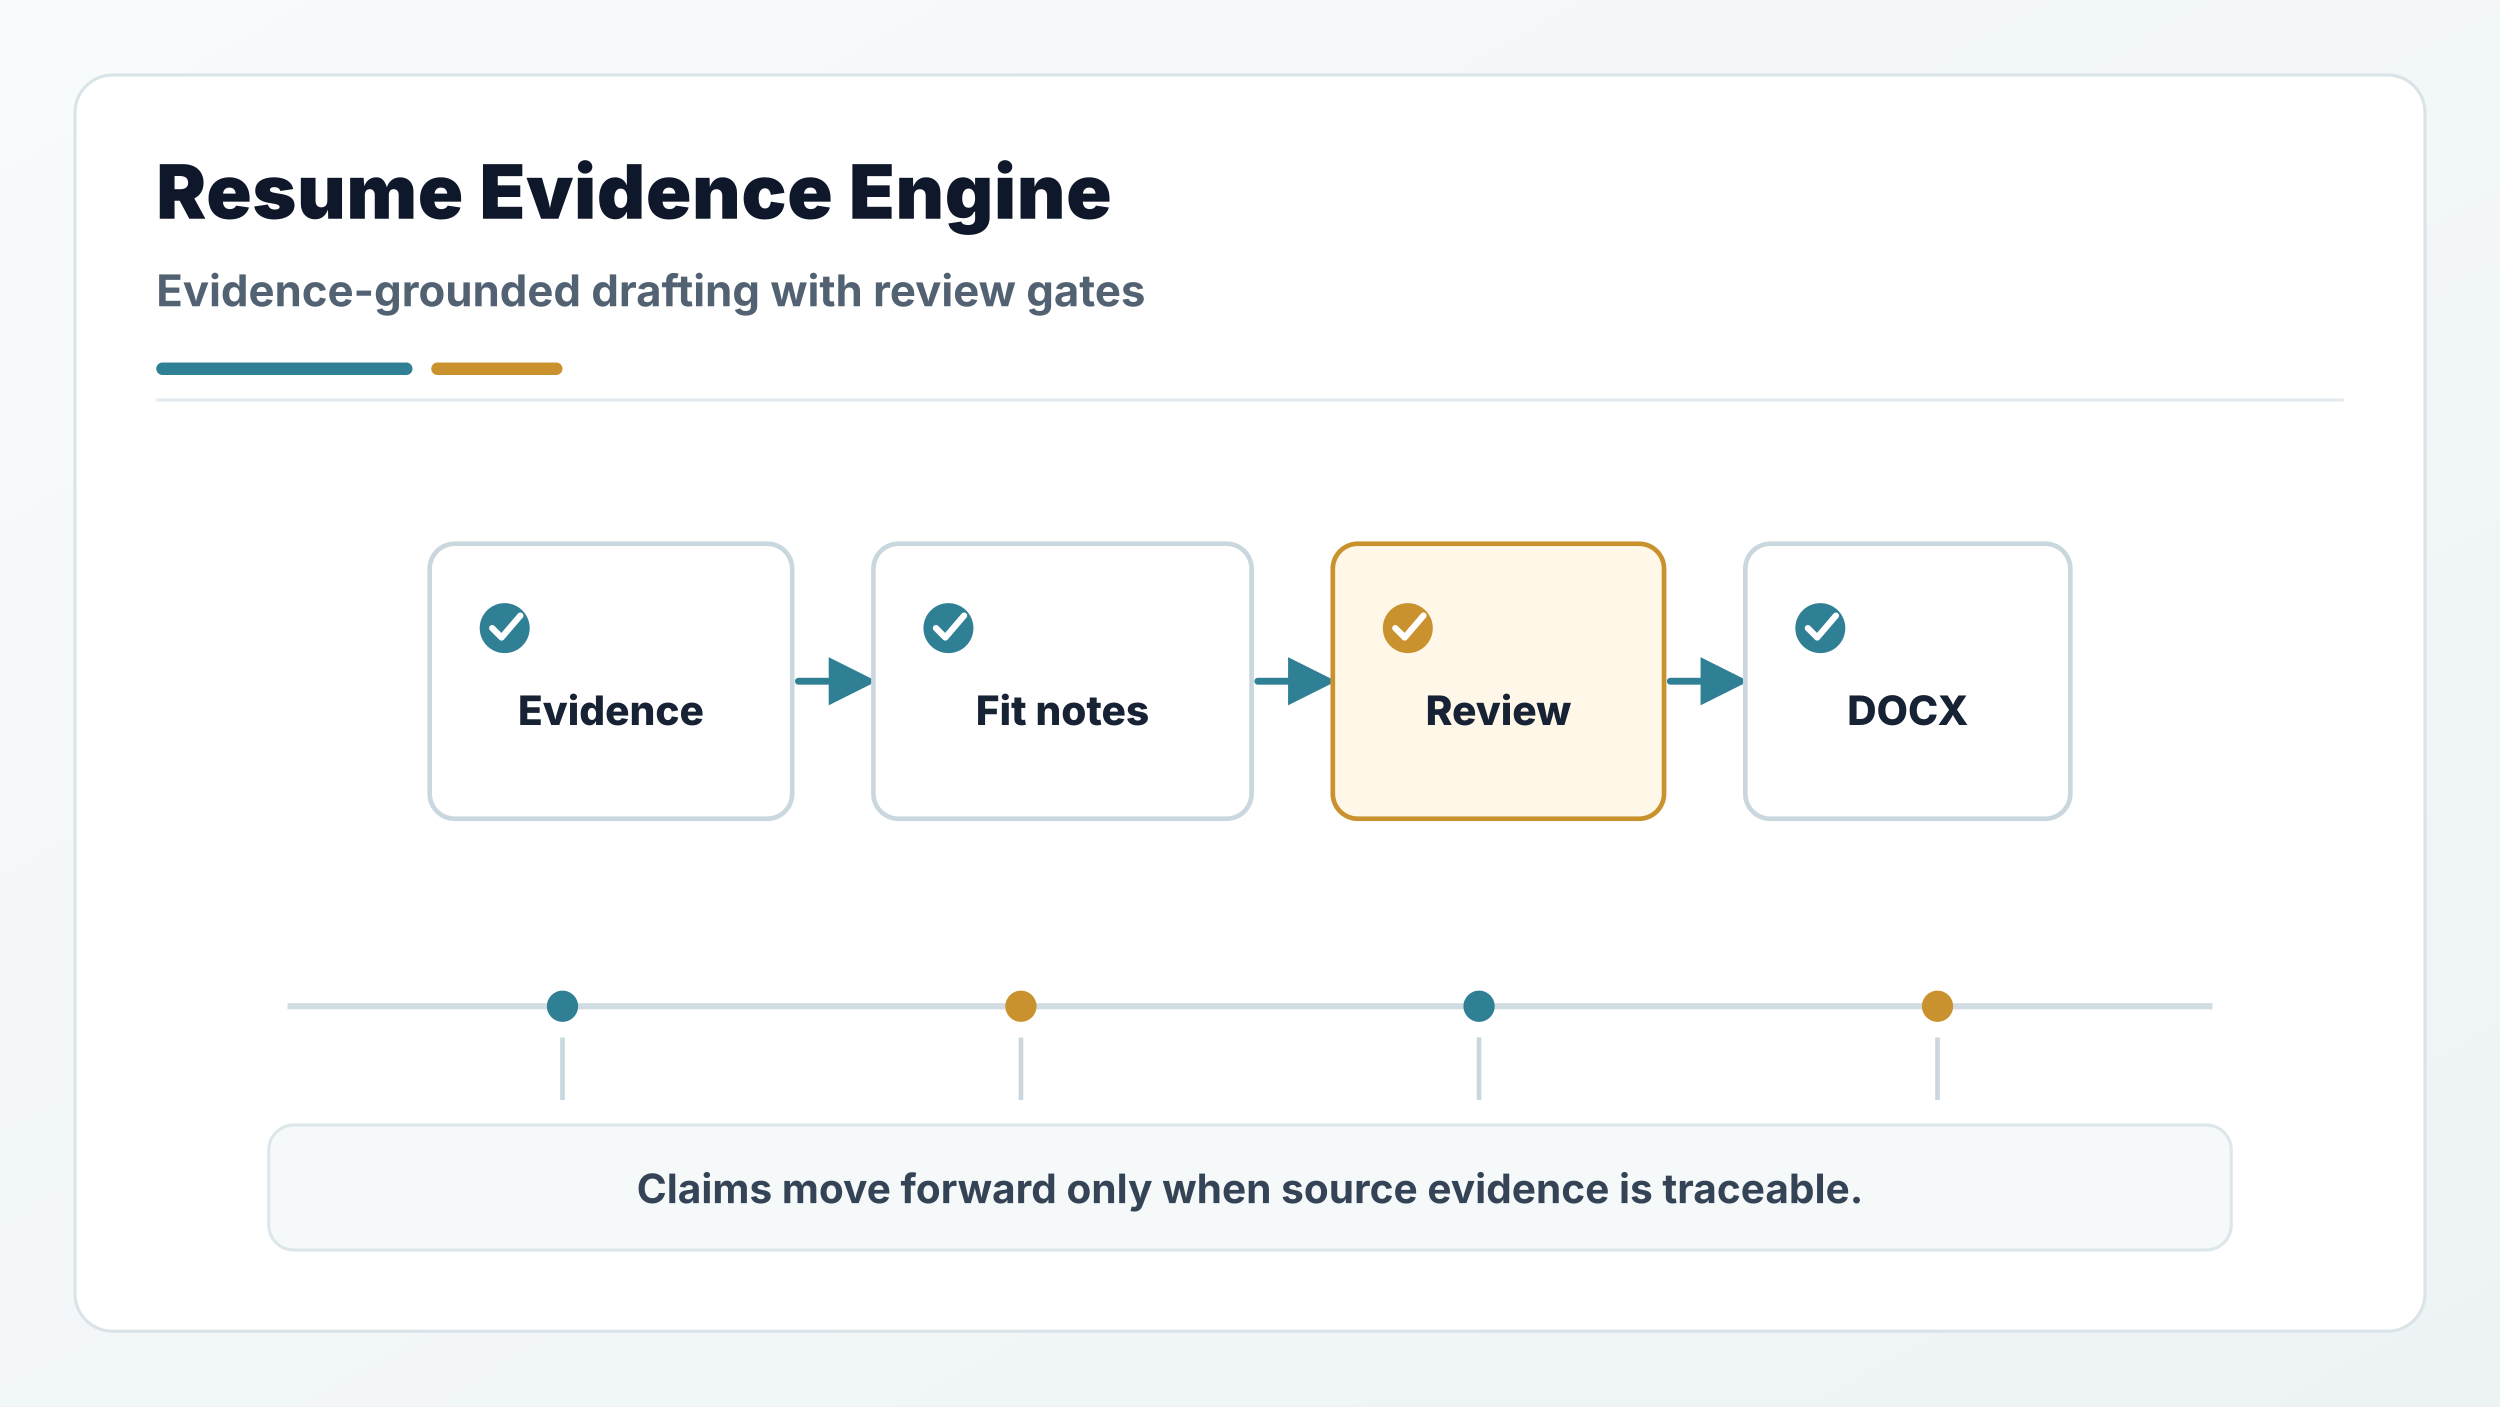
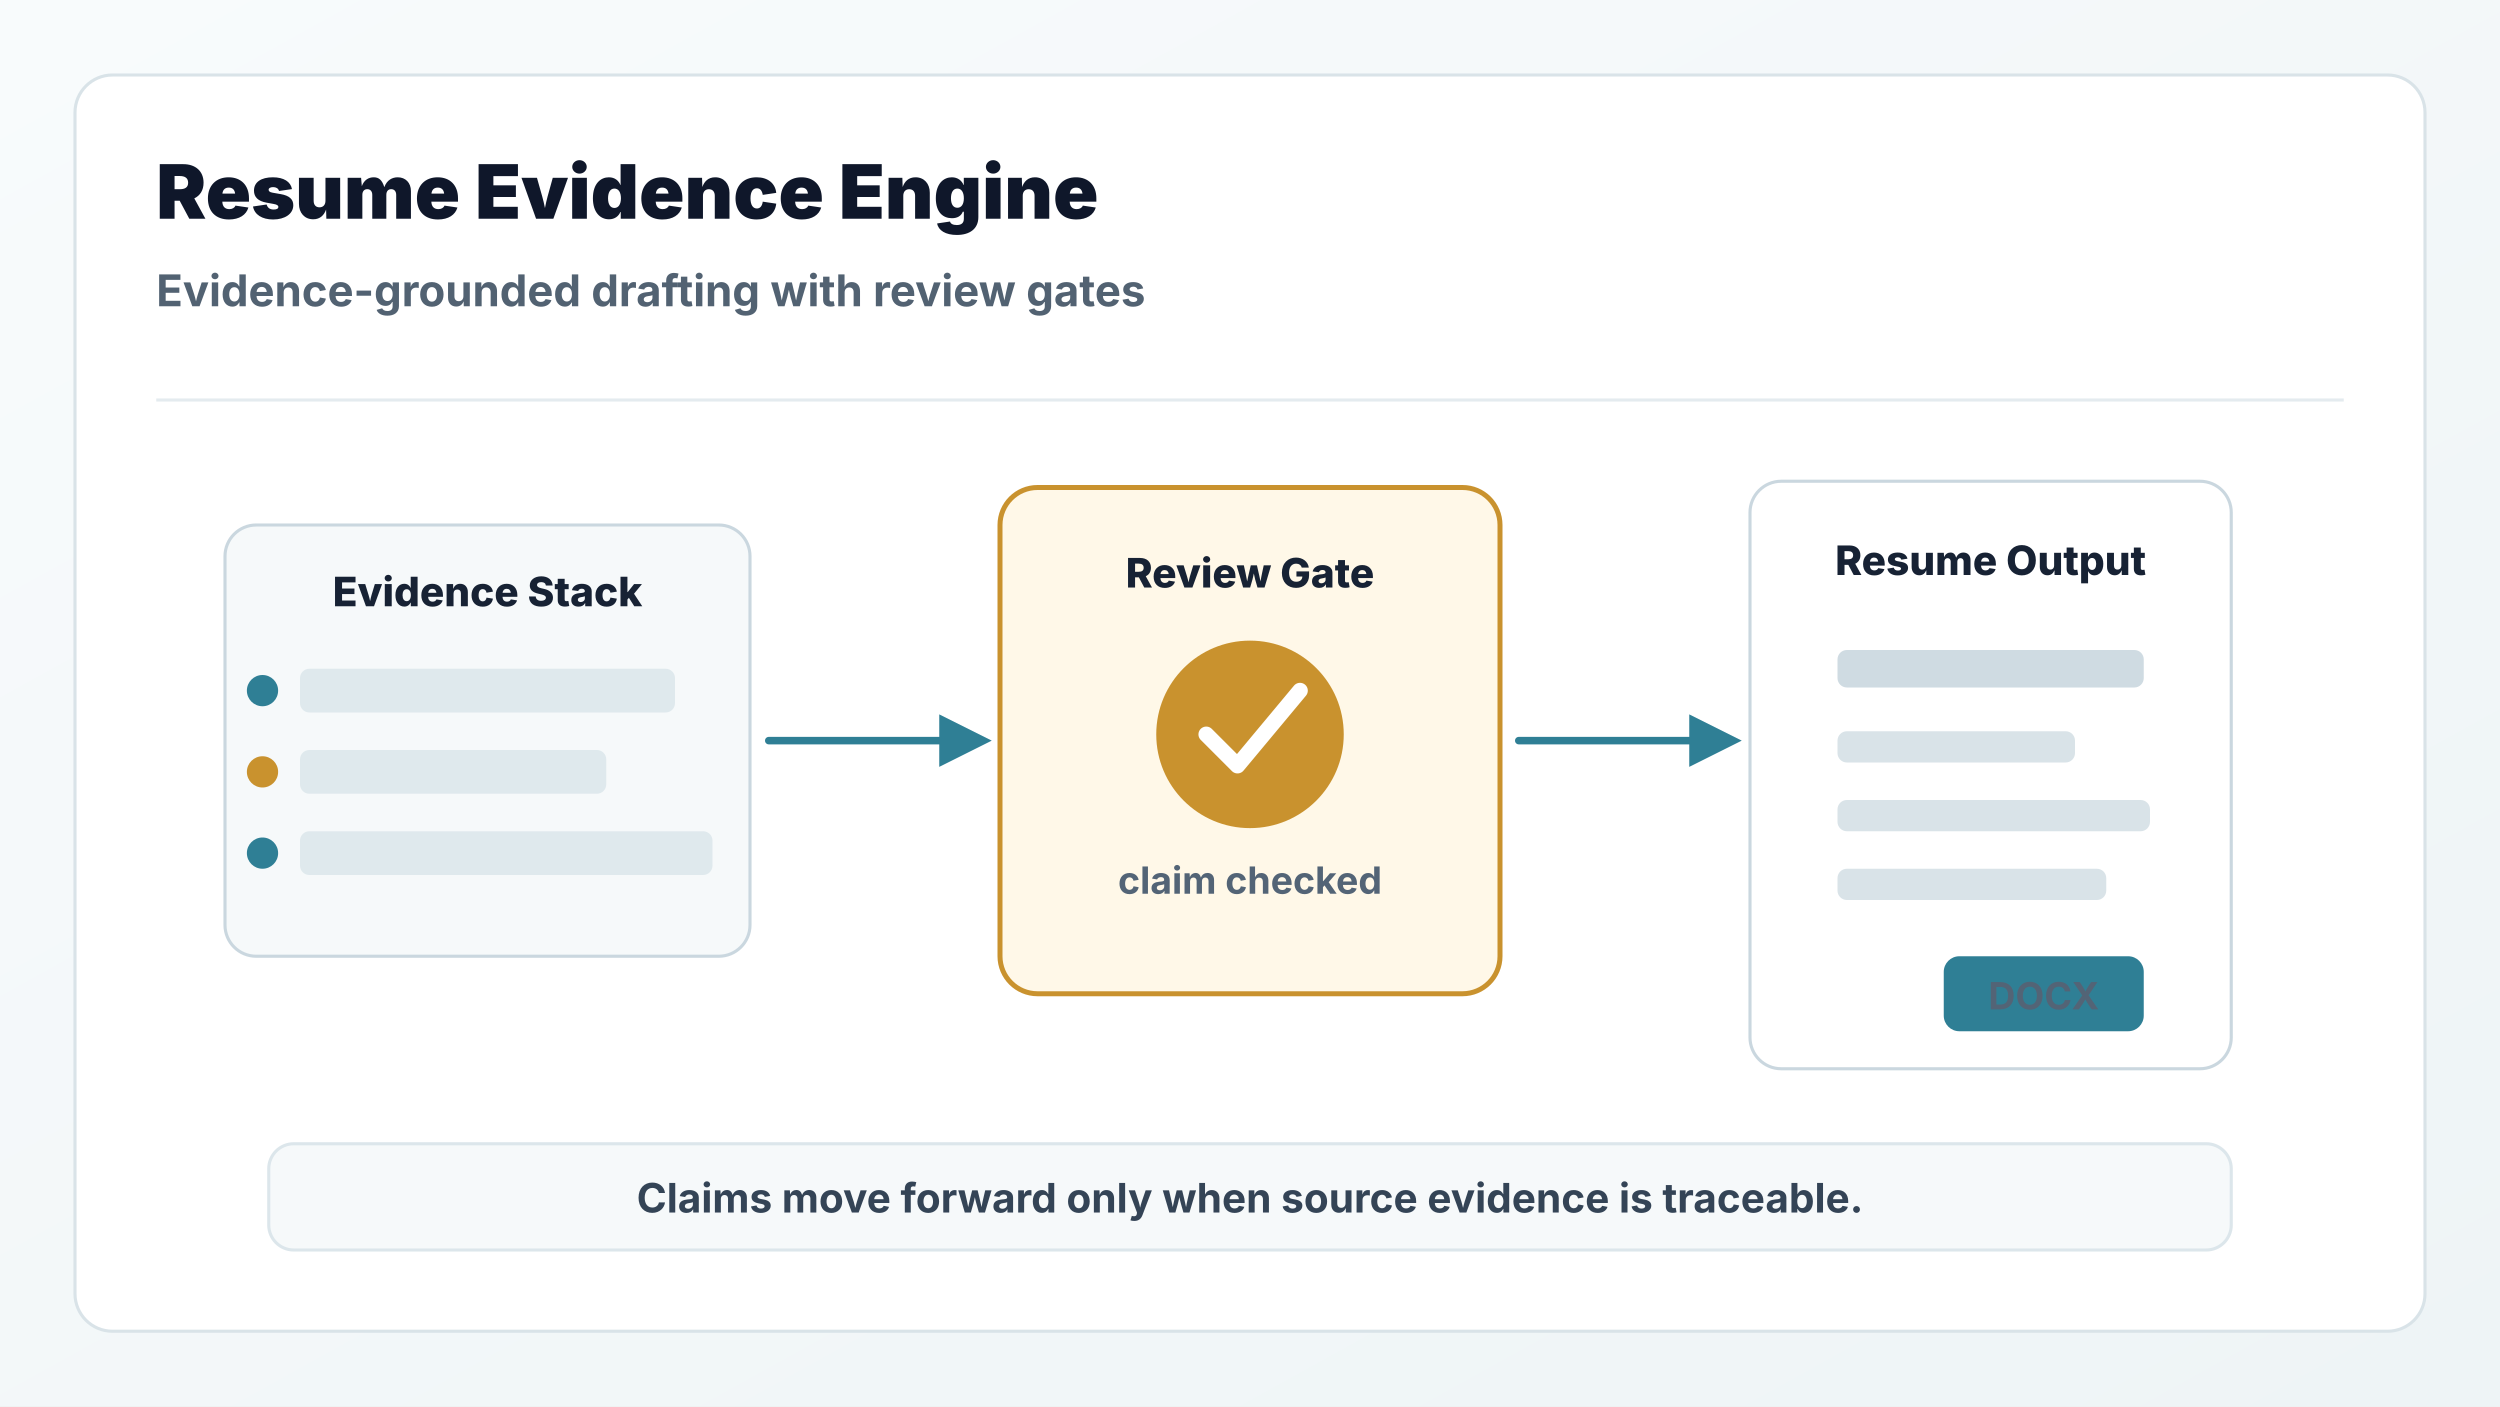
- <svg xmlns="http://www.w3.org/2000/svg" viewBox="0 0 800 450" role="img" aria-label="Resume Evidence Engine: Evidence-grounded drafting with review gates.">
+ <svg xmlns="http://www.w3.org/2000/svg" viewBox="0 0 800 450" role="img" aria-label="Resume Evidence Engine: evidence records and fit notes pass through review before resume and DOCX output.">
  <defs>
    <linearGradient id="bg" x1="0" y1="0" x2="1" y2="1">
      <stop offset="0" stop-color="#f8fbfc" />
-       <stop offset="1" stop-color="#edf3f5" />
+       <stop offset="1" stop-color="#eef4f6" />
    </linearGradient>
    <marker id="arrow" viewBox="0 0 10 10" refX="8" refY="5" markerWidth="7" markerHeight="7" orient="auto">
      <path d="M0 0 L10 5 L0 10 z" fill="#2f7f95" />
    </marker>
    <style>
-       .title{font-family:Inter,Segoe UI,Arial,sans-serif;font-size:24px;font-weight:850;fill:#0f172a;letter-spacing:.2px}
+       .title{font-family:Inter,Segoe UI,Arial,sans-serif;font-size:24px;font-weight:850;fill:#0f172a}
      .sub{font-family:Inter,Segoe UI,Arial,sans-serif;font-size:14px;font-weight:700;fill:#526272}
-       .step{font-family:Inter,Segoe UI,Arial,sans-serif;font-size:13px;font-weight:800;fill:#172234}
+       .label{font-family:Inter,Segoe UI,Arial,sans-serif;font-size:13px;font-weight:800;fill:#172234}
+       .note{font-family:Inter,Segoe UI,Arial,sans-serif;font-size:12px;font-weight:750;fill:#536476}
      .footer{font-family:Inter,Segoe UI,Arial,sans-serif;font-size:13px;font-weight:750;fill:#344456}
-       .flow{fill:none;stroke:#2f7f95;stroke-width:2.2;stroke-linecap:round}
-       .rail{fill:none;stroke:#d2dde3;stroke-width:2}
-       .tick{stroke:#cad7df;stroke-width:1.5}
+       .flow{fill:none;stroke:#2f7f95;stroke-width:2.4;stroke-linecap:round}
    </style>
  </defs>
  <rect width="800" height="450" fill="url(#bg)" />
  <rect x="24" y="24" width="752" height="402" rx="12" fill="#fff" stroke="#d9e3e8" />
  <text x="50" y="70" class="title">Resume Evidence Engine</text>
  <text x="50" y="98" class="sub">Evidence-grounded drafting with review gates</text>
  <line x1="50" y1="128" x2="750" y2="128" stroke="#e4ebef" />
-   <path d="M92 322 H708" class="rail" />
-   <circle cx="180.0" cy="322" r="5" fill="#2f7f95" />
-   <line x1="180.0" y1="332" x2="180.0" y2="352" class="tick" />
-   <circle cx="326.7" cy="322" r="5" fill="#c9922e" />
-   <line x1="326.7" y1="332" x2="326.7" y2="352" class="tick" />
-   <circle cx="473.3" cy="322" r="5" fill="#2f7f95" />
-   <line x1="473.3" y1="332" x2="473.3" y2="352" class="tick" />
-   <circle cx="620.0" cy="322" r="5" fill="#c9922e" />
-   <line x1="620.0" y1="332" x2="620.0" y2="352" class="tick" />
-   <path d="M255.5 218 H277.5" class="flow" marker-end="url(#arrow)" />
-   <path d="M402.5 218 H424.5" class="flow" marker-end="url(#arrow)" />
-   <path d="M534.5 218 H556.5" class="flow" marker-end="url(#arrow)" />
  <g>
-     <rect x="137.5" y="174" width="116" height="88" rx="8" fill="#ffffff" stroke="#cad7df" stroke-width="1.5" />
-     <circle cx="161.5" cy="201" r="8" fill="#2f7f95" />
-     <path d="M157.5 201 l3 3 l6 -7" fill="none" stroke="#fff" stroke-width="2" stroke-linecap="round" stroke-linejoin="round" />
-     <text x="195.5" y="232" text-anchor="middle" class="step">Evidence</text>
+     <rect x="72" y="168" width="168" height="138" rx="10" fill="#f6f9fa" stroke="#cad7df" />
+     <text x="156" y="194" text-anchor="middle" class="label">Evidence Stack</text>
+     <rect x="96" y="214" width="120" height="14" rx="3" fill="#dfe9ed" />
+     <rect x="96" y="240" width="98" height="14" rx="3" fill="#dfe9ed" />
+     <rect x="96" y="266" width="132" height="14" rx="3" fill="#dfe9ed" />
+     <circle cx="84" cy="221" r="5" fill="#2f7f95" />
+     <circle cx="84" cy="247" r="5" fill="#c9922e" />
+     <circle cx="84" cy="273" r="5" fill="#2f7f95" />
  </g>
+   <path d="M246 237 H314" class="flow" marker-end="url(#arrow)" />
  <g>
-     <rect x="279.5" y="174" width="121" height="88" rx="8" fill="#ffffff" stroke="#cad7df" stroke-width="1.5" />
-     <circle cx="303.5" cy="201" r="8" fill="#2f7f95" />
-     <path d="M299.5 201 l3 3 l6 -7" fill="none" stroke="#fff" stroke-width="2" stroke-linecap="round" stroke-linejoin="round" />
-     <text x="340.0" y="232" text-anchor="middle" class="step">Fit notes</text>
+     <rect x="320" y="156" width="160" height="162" rx="12" fill="#fff8e8" stroke="#c9922e" stroke-width="1.6" />
+     <text x="400" y="188" text-anchor="middle" class="label">Review Gate</text>
+     <circle cx="400" cy="235" r="30" fill="#c9922e" />
+     <path d="M386 235 l10 10 l20 -24" fill="none" stroke="#fff" stroke-width="5" stroke-linecap="round" stroke-linejoin="round" />
+     <text x="400" y="286" text-anchor="middle" class="note">claim checked</text>
  </g>
+   <path d="M486 237 H554" class="flow" marker-end="url(#arrow)" />
  <g>
-     <rect x="426.5" y="174" width="106" height="88" rx="8" fill="#fff8e8" stroke="#c9922e" stroke-width="1.5" />
-     <circle cx="450.5" cy="201" r="8" fill="#c9922e" />
-     <path d="M446.5 201 l3 3 l6 -7" fill="none" stroke="#fff" stroke-width="2" stroke-linecap="round" stroke-linejoin="round" />
-     <text x="479.5" y="232" text-anchor="middle" class="step">Review</text>
+     <rect x="560" y="154" width="154" height="188" rx="10" fill="#ffffff" stroke="#cad7df" />
+     <text x="637" y="184" text-anchor="middle" class="label">Resume Output</text>
+     <rect x="588" y="208" width="98" height="12" rx="3" fill="#cfdbe2" />
+     <rect x="588" y="234" width="76" height="10" rx="3" fill="#d9e3e8" />
+     <rect x="588" y="256" width="100" height="10" rx="3" fill="#d9e3e8" />
+     <rect x="588" y="278" width="86" height="10" rx="3" fill="#d9e3e8" />
+     <rect x="622" y="306" width="64" height="24" rx="5" fill="#2f7f95" />
+     <text x="654" y="323" text-anchor="middle" class="note" fill="#fff">DOCX</text>
  </g>
-   <g>
-     <rect x="558.5" y="174" width="104" height="88" rx="8" fill="#ffffff" stroke="#cad7df" stroke-width="1.5" />
-     <circle cx="582.5" cy="201" r="8" fill="#2f7f95" />
-     <path d="M578.5 201 l3 3 l6 -7" fill="none" stroke="#fff" stroke-width="2" stroke-linecap="round" stroke-linejoin="round" />
-     <text x="610.5" y="232" text-anchor="middle" class="step">DOCX</text>
-   </g>
-   <rect x="86" y="360" width="628" height="40" rx="8" fill="#f6f9fa" stroke="#dce6eb" />
-   <text x="400" y="385" text-anchor="middle" class="footer">Claims move forward only when source evidence is traceable.</text>
-   <rect x="50" y="116" width="82" height="4" rx="2" fill="#2f7f95" />
-   <rect x="138" y="116" width="42" height="4" rx="2" fill="#c9922e" />
+   <rect x="86" y="366" width="628" height="34" rx="8" fill="#f6f9fa" stroke="#dce6eb" />
+   <text x="400" y="388" text-anchor="middle" class="footer">Claims move forward only when source evidence is traceable.</text>
</svg>
